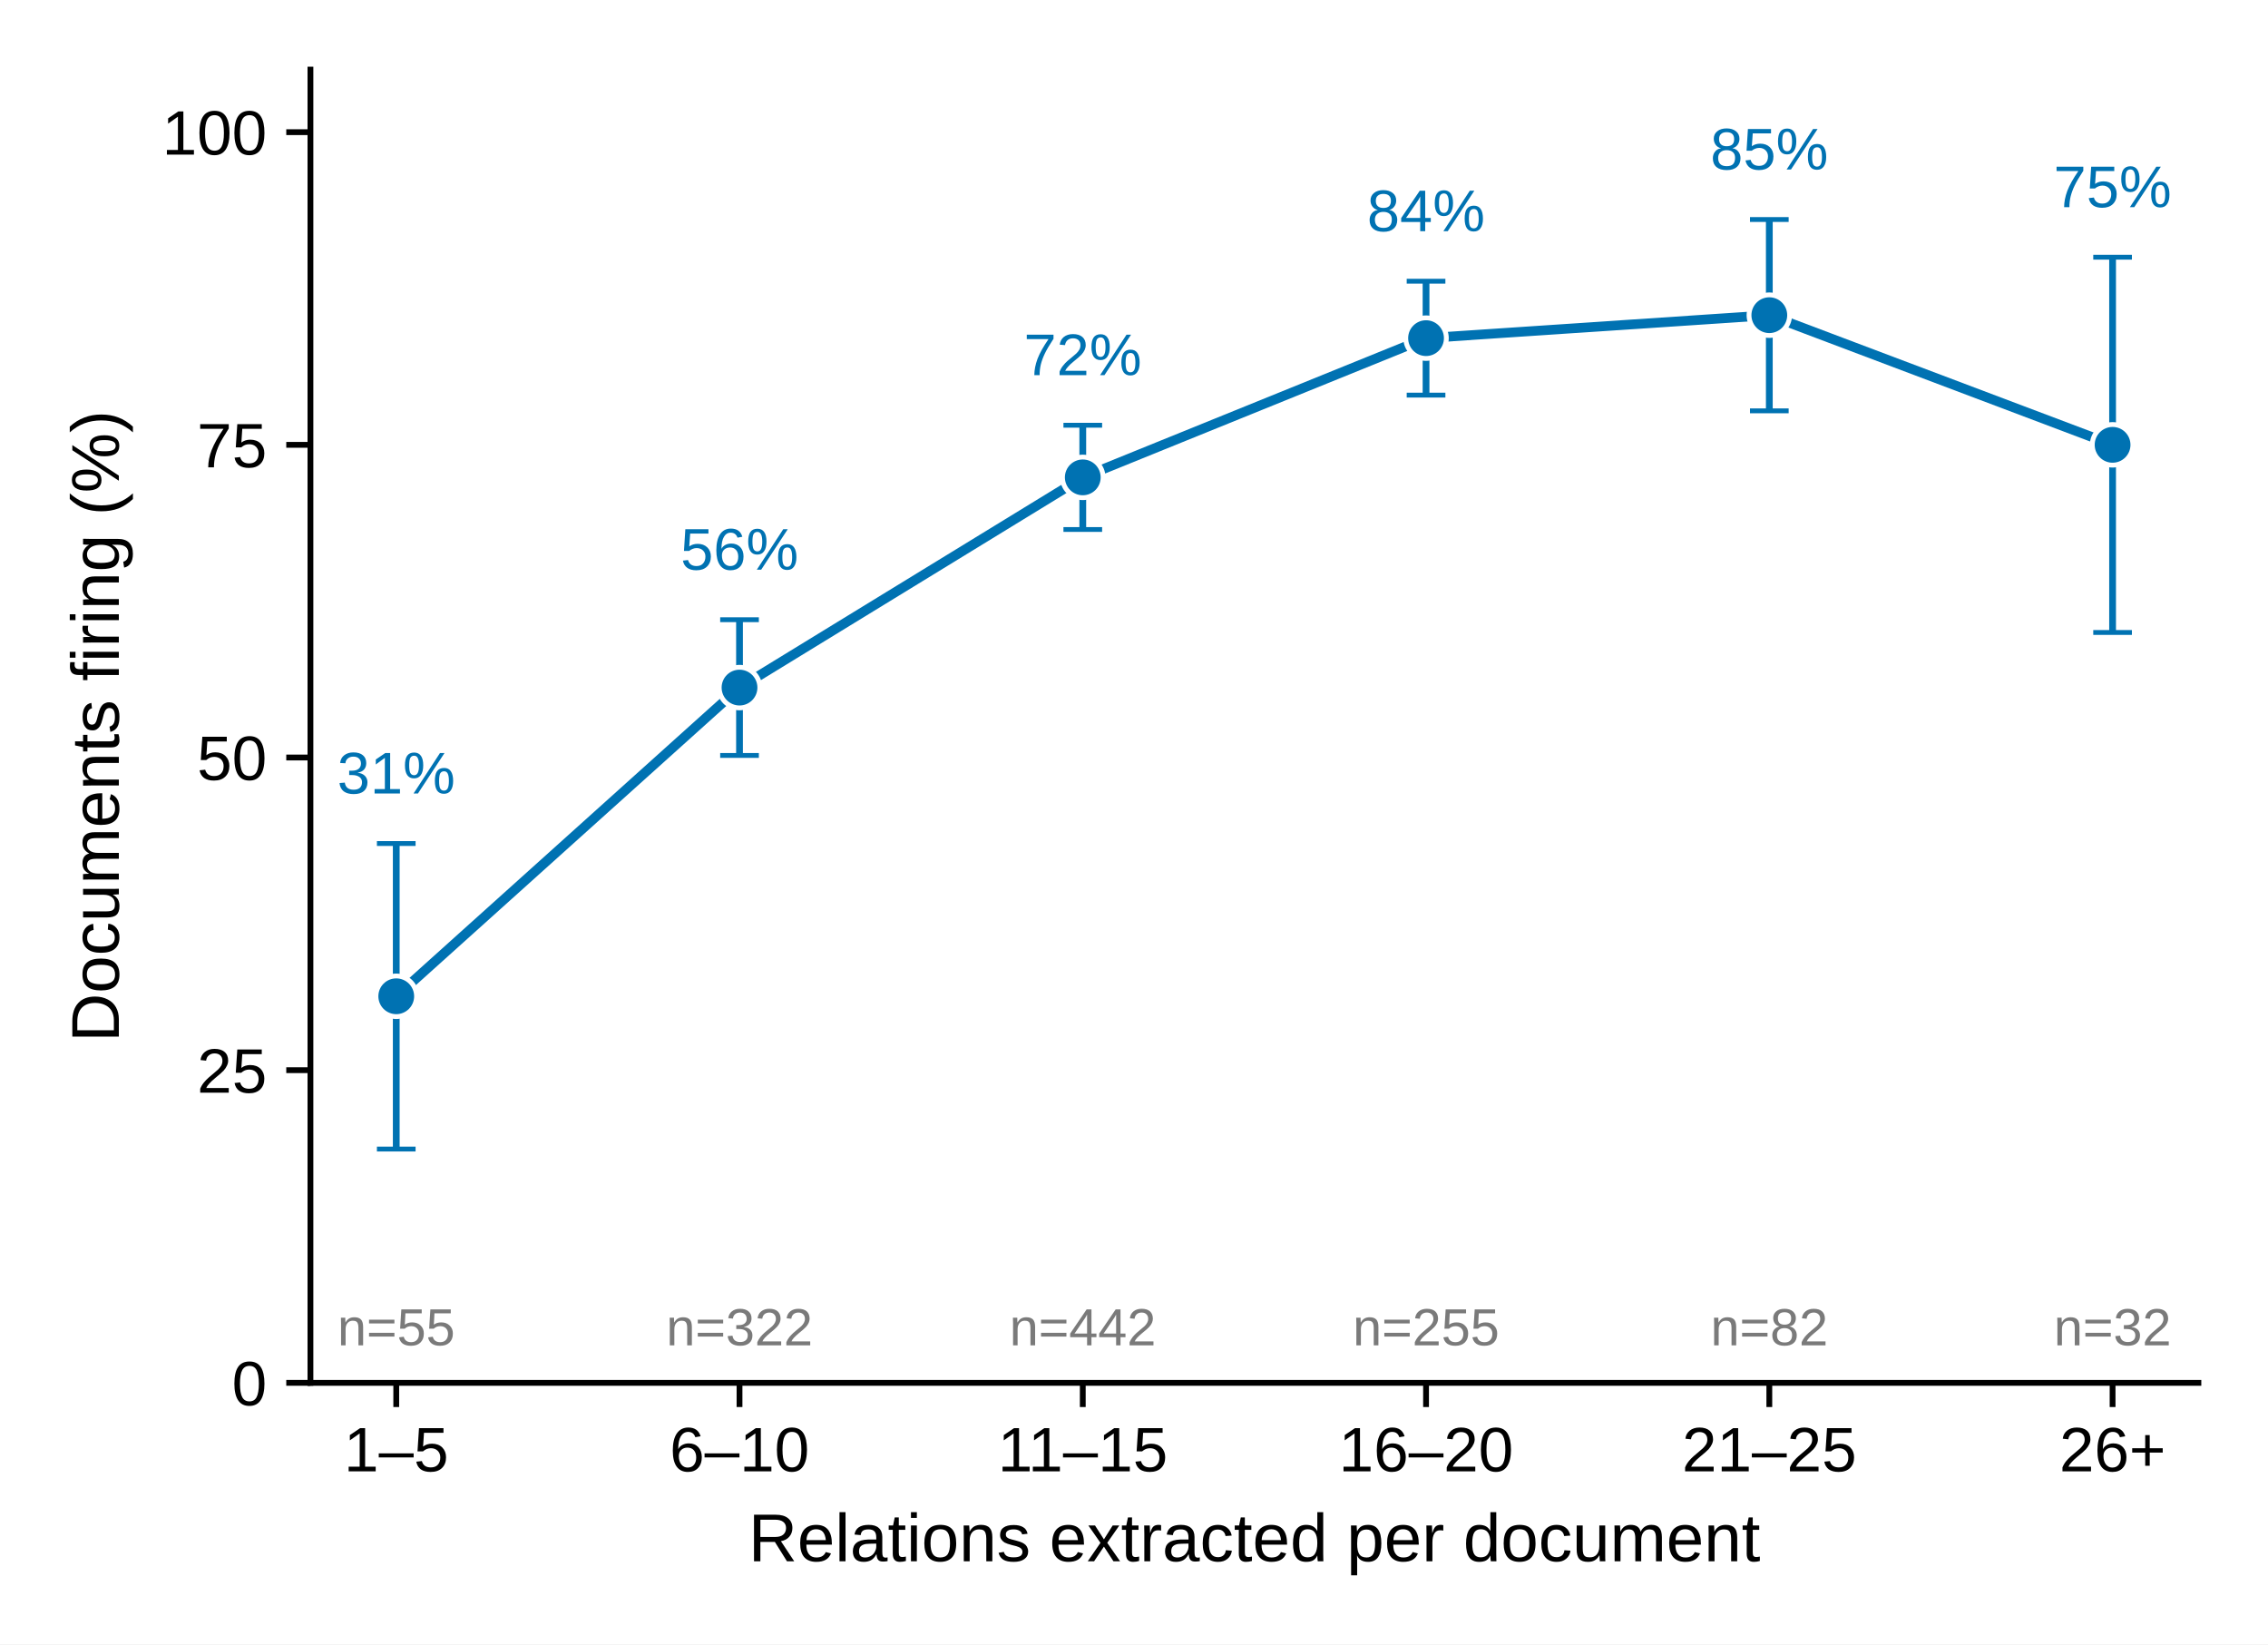
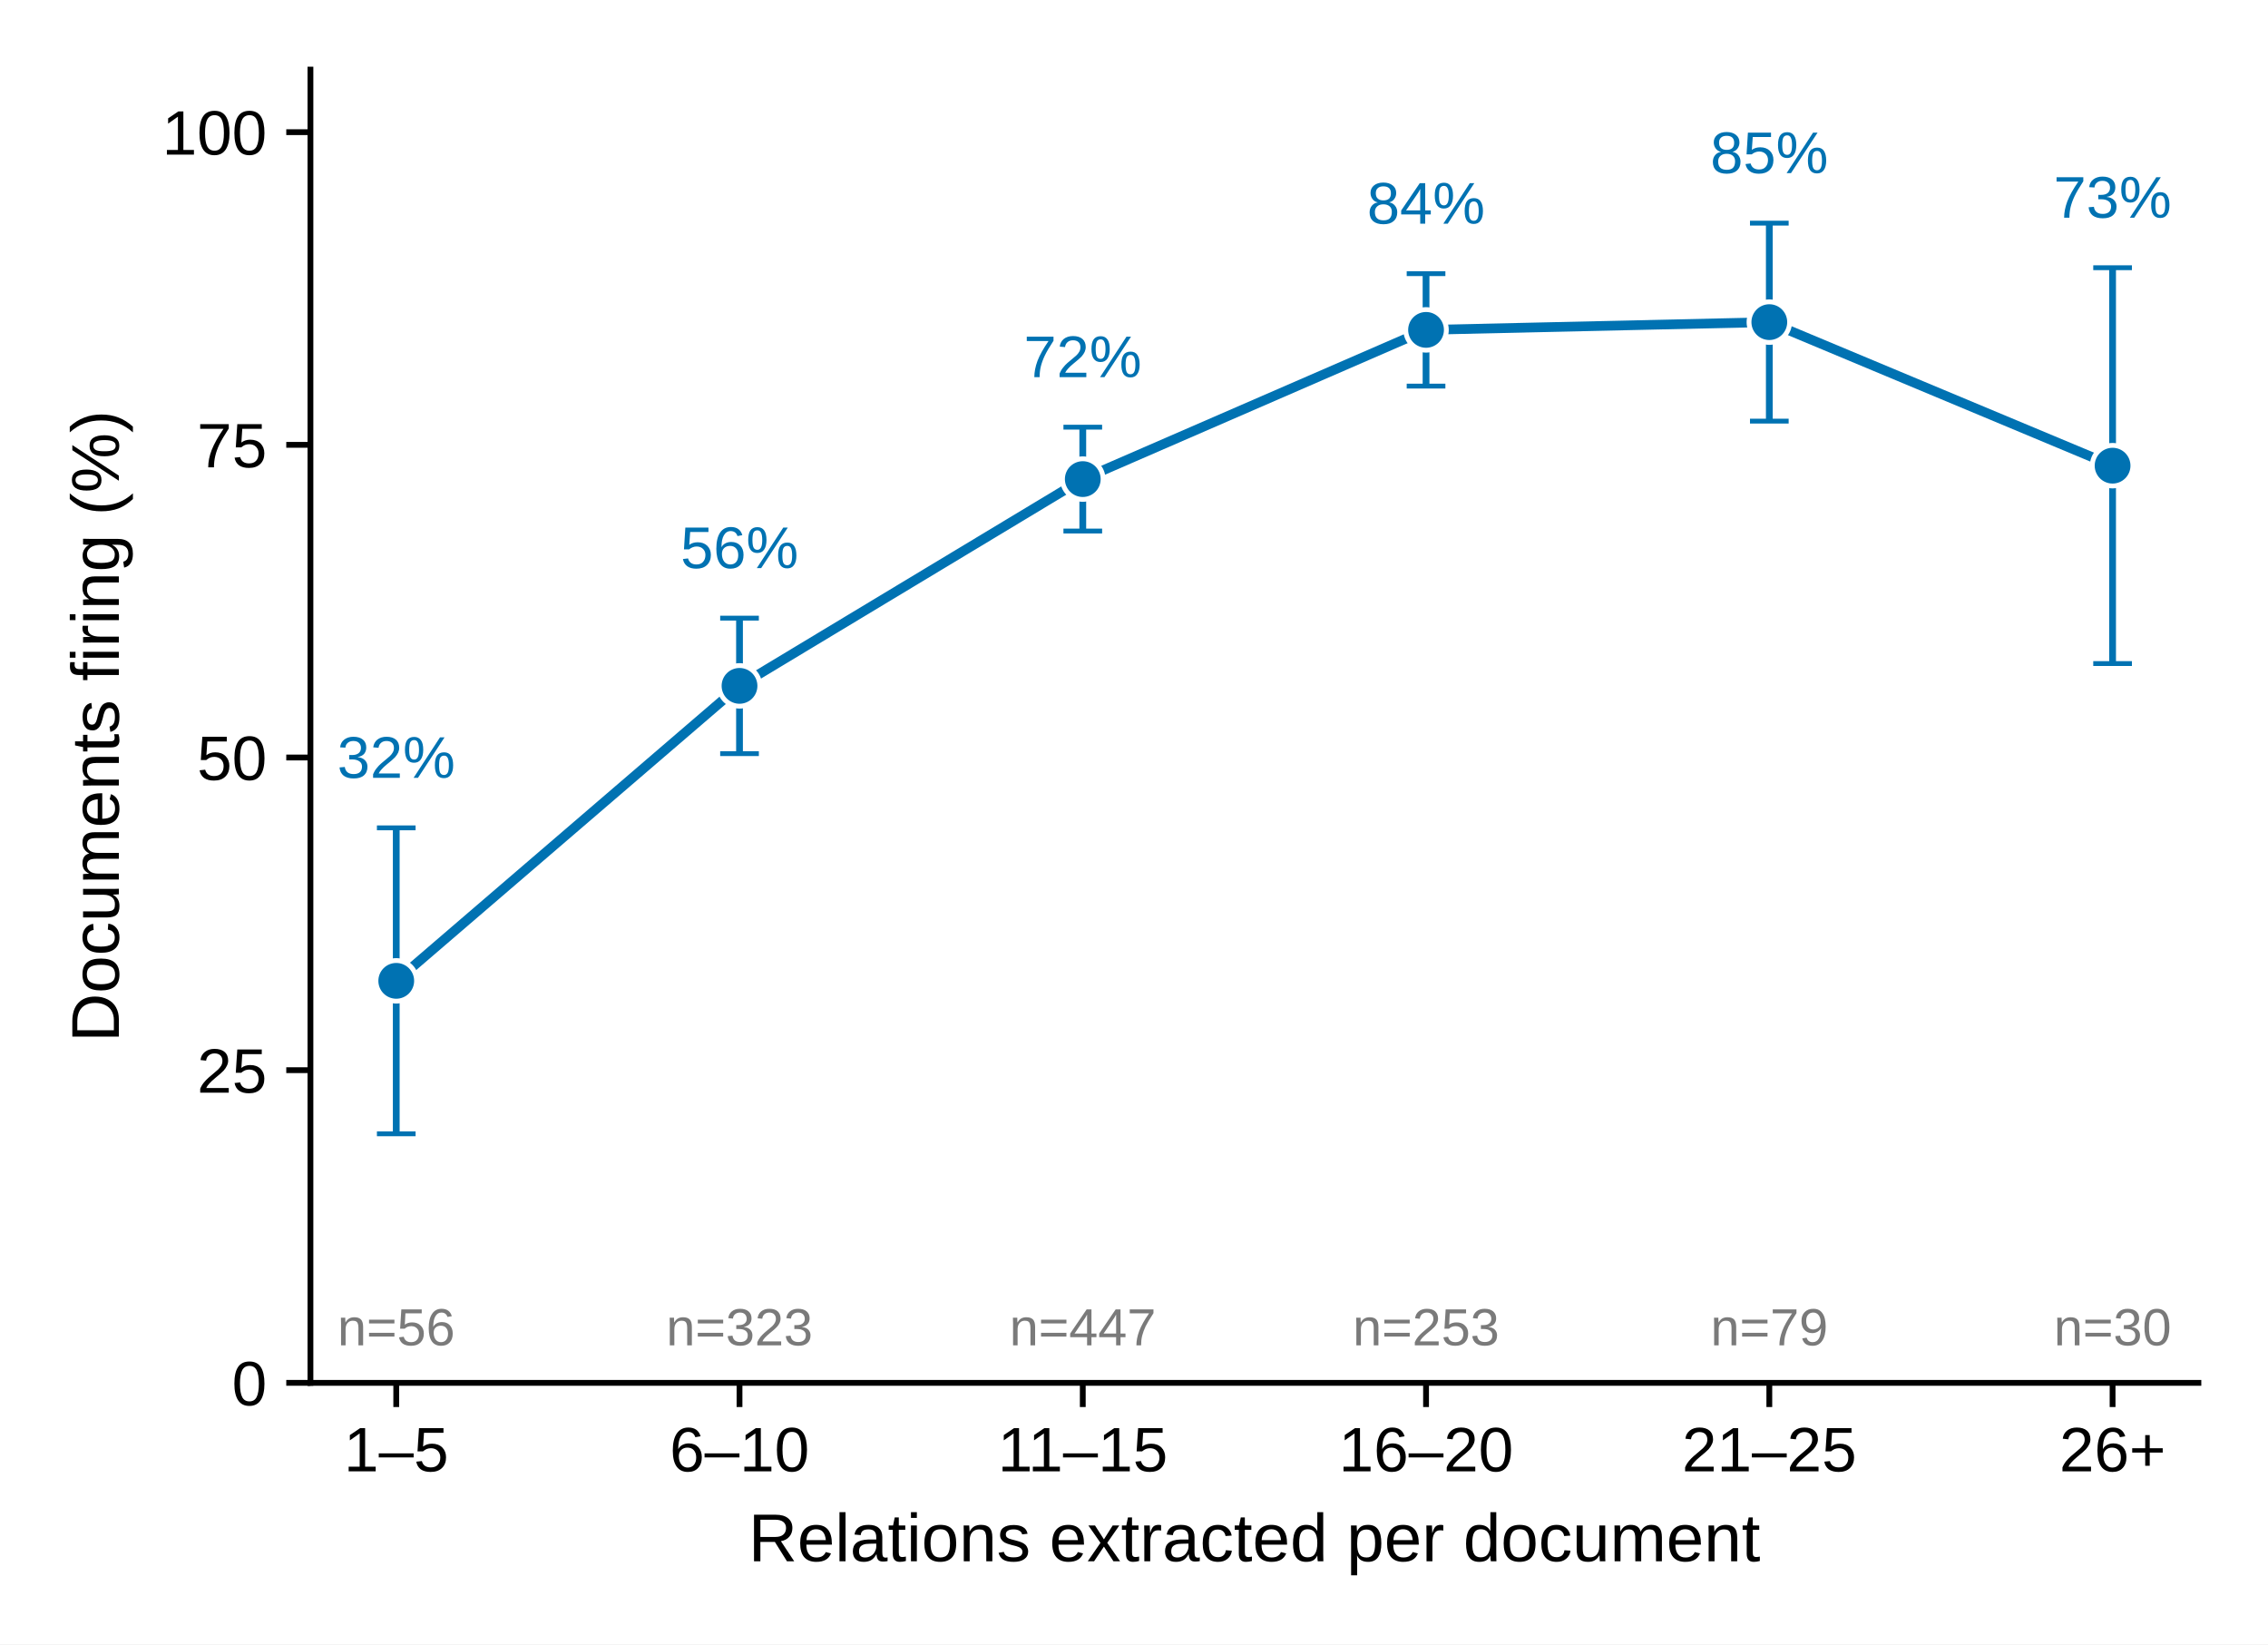
<svg xmlns="http://www.w3.org/2000/svg" xmlns:xlink="http://www.w3.org/1999/xlink" width="234.613pt" height="170.074pt" viewBox="0 0 234.613 170.074" version="1.1">
  <defs>
    <style type="text/css">*{stroke-linejoin: round; stroke-linecap: butt}</style>
  </defs>
  <g id="figure_1">
    <g id="patch_1">
      <path d="M 0 170.074  L 234.613 170.074  L 234.613 0  L 0 0  z " style="fill: #ffffff" />
    </g>
    <g id="axes_1">
      <g id="patch_2">
        <path d="M 32.113 143.028  L 227.413 143.028  L 227.413 7.2  L 32.113 7.2  z " style="fill: #ffffff" />
      </g>
      <g id="line2d_1">
-         <path d="M 40.99 103.044  L 76.499 71.117  L 112.008 49.374  L 147.517 34.974  L 183.027 32.599  L 218.536 46.008  " clip-path="url(#p8d27f486b2)" style="fill: none; stroke: #0072b2; stroke-linecap: square" />
+         <path d="M 40.99 101.448  L 76.499 70.939  L 112.008 49.553  L 147.517 34.12  L 183.027 33.318  L 218.536 48.164  " clip-path="url(#pdc5a5db63f)" style="fill: none; stroke: #0072b2; stroke-linecap: square" />
      </g>
      <g id="matplotlib.axis_1">
        <g id="xtick_1">
          <g id="line2d_2">
            <defs>
-               <path id="m045881abd4" d="M 0 0  L 0 2.5  " style="stroke: #000000; stroke-width: 0.6" />
+               <path id="mced13ba08a" d="M 0 0  L 0 2.5  " style="stroke: #000000; stroke-width: 0.6" />
            </defs>
            <g>
-               <use xlink:href="#m045881abd4" x="40.99" y="143.028" style="stroke: #000000; stroke-width: 0.6" />
+               <use xlink:href="#mced13ba08a" x="40.99" y="143.028" style="stroke: #000000; stroke-width: 0.6" />
            </g>
          </g>
          <g id="text_1">
            <text style="font-size: 6.5px; font-family: 'Arial', 'DejaVu Sans', 'Liberation Sans', sans-serif; text-anchor: middle" x="40.99" y="152.181" transform="rotate(-0 40.99016 152.1806)">1–5</text>
          </g>
        </g>
        <g id="xtick_2">
          <g id="line2d_3">
            <g>
-               <use xlink:href="#m045881abd4" x="76.499" y="143.028" style="stroke: #000000; stroke-width: 0.6" />
+               <use xlink:href="#mced13ba08a" x="76.499" y="143.028" style="stroke: #000000; stroke-width: 0.6" />
            </g>
          </g>
          <g id="text_2">
            <text style="font-size: 6.5px; font-family: 'Arial', 'DejaVu Sans', 'Liberation Sans', sans-serif; text-anchor: middle" x="76.499" y="152.181" transform="rotate(-0 76.49925 152.1806)">6–10</text>
          </g>
        </g>
        <g id="xtick_3">
          <g id="line2d_4">
            <g>
-               <use xlink:href="#m045881abd4" x="112.008" y="143.028" style="stroke: #000000; stroke-width: 0.6" />
+               <use xlink:href="#mced13ba08a" x="112.008" y="143.028" style="stroke: #000000; stroke-width: 0.6" />
            </g>
          </g>
          <g id="text_3">
            <text style="font-size: 6.5px; font-family: 'Arial', 'DejaVu Sans', 'Liberation Sans', sans-serif; text-anchor: middle" x="112.008" y="152.181" transform="rotate(-0 112.0083 152.1806)">11–15</text>
          </g>
        </g>
        <g id="xtick_4">
          <g id="line2d_5">
            <g>
-               <use xlink:href="#m045881abd4" x="147.517" y="143.028" style="stroke: #000000; stroke-width: 0.6" />
+               <use xlink:href="#mced13ba08a" x="147.517" y="143.028" style="stroke: #000000; stroke-width: 0.6" />
            </g>
          </g>
          <g id="text_4">
            <text style="font-size: 6.5px; font-family: 'Arial', 'DejaVu Sans', 'Liberation Sans', sans-serif; text-anchor: middle" x="147.517" y="152.181" transform="rotate(-0 147.5174 152.1806)">16–20</text>
          </g>
        </g>
        <g id="xtick_5">
          <g id="line2d_6">
            <g>
-               <use xlink:href="#m045881abd4" x="183.027" y="143.028" style="stroke: #000000; stroke-width: 0.6" />
+               <use xlink:href="#mced13ba08a" x="183.027" y="143.028" style="stroke: #000000; stroke-width: 0.6" />
            </g>
          </g>
          <g id="text_5">
            <text style="font-size: 6.5px; font-family: 'Arial', 'DejaVu Sans', 'Liberation Sans', sans-serif; text-anchor: middle" x="183.027" y="152.181" transform="rotate(-0 183.0265 152.1806)">21–25</text>
          </g>
        </g>
        <g id="xtick_6">
          <g id="line2d_7">
            <g>
-               <use xlink:href="#m045881abd4" x="218.536" y="143.028" style="stroke: #000000; stroke-width: 0.6" />
+               <use xlink:href="#mced13ba08a" x="218.536" y="143.028" style="stroke: #000000; stroke-width: 0.6" />
            </g>
          </g>
          <g id="text_6">
            <text style="font-size: 6.5px; font-family: 'Arial', 'DejaVu Sans', 'Liberation Sans', sans-serif; text-anchor: middle" x="218.536" y="152.181" transform="rotate(-0 218.5356 152.1806)">26+</text>
          </g>
        </g>
        <g id="text_7">
          <text style="font-size: 7px; font-family: 'Arial', 'DejaVu Sans', 'Liberation Sans', sans-serif; text-anchor: middle" x="129.763" y="161.483" transform="rotate(-0 129.7629 161.4829)">Relations extracted per document</text>
        </g>
      </g>
      <g id="matplotlib.axis_2">
        <g id="ytick_1">
          <g id="line2d_8">
            <defs>
-               <path id="m780b0adb0f" d="M 0 0  L -2.5 0  " style="stroke: #000000; stroke-width: 0.6" />
+               <path id="m64ee36c2dd" d="M 0 0  L -2.5 0  " style="stroke: #000000; stroke-width: 0.6" />
            </defs>
            <g>
-               <use xlink:href="#m780b0adb0f" x="32.113" y="143.028" style="stroke: #000000; stroke-width: 0.6" />
+               <use xlink:href="#m64ee36c2dd" x="32.113" y="143.028" style="stroke: #000000; stroke-width: 0.6" />
            </g>
          </g>
          <g id="text_8">
            <text style="font-size: 6.5px; font-family: 'Arial', 'DejaVu Sans', 'Liberation Sans', sans-serif; text-anchor: end" x="27.613" y="145.354" transform="rotate(-0 27.61289 145.3543)">0</text>
          </g>
        </g>
        <g id="ytick_2">
          <g id="line2d_9">
            <g>
-               <use xlink:href="#m780b0adb0f" x="32.113" y="110.688" style="stroke: #000000; stroke-width: 0.6" />
+               <use xlink:href="#m64ee36c2dd" x="32.113" y="110.688" style="stroke: #000000; stroke-width: 0.6" />
            </g>
          </g>
          <g id="text_9">
            <text style="font-size: 6.5px; font-family: 'Arial', 'DejaVu Sans', 'Liberation Sans', sans-serif; text-anchor: end" x="27.613" y="113.014" transform="rotate(-0 27.61289 113.0143)">25</text>
          </g>
        </g>
        <g id="ytick_3">
          <g id="line2d_10">
            <g>
-               <use xlink:href="#m780b0adb0f" x="32.113" y="78.348" style="stroke: #000000; stroke-width: 0.6" />
+               <use xlink:href="#m64ee36c2dd" x="32.113" y="78.348" style="stroke: #000000; stroke-width: 0.6" />
            </g>
          </g>
          <g id="text_10">
            <text style="font-size: 6.5px; font-family: 'Arial', 'DejaVu Sans', 'Liberation Sans', sans-serif; text-anchor: end" x="27.613" y="80.674" transform="rotate(-0 27.61289 80.67429)">50</text>
          </g>
        </g>
        <g id="ytick_4">
          <g id="line2d_11">
            <g>
-               <use xlink:href="#m780b0adb0f" x="32.113" y="46.008" style="stroke: #000000; stroke-width: 0.6" />
+               <use xlink:href="#m64ee36c2dd" x="32.113" y="46.008" style="stroke: #000000; stroke-width: 0.6" />
            </g>
          </g>
          <g id="text_11">
            <text style="font-size: 6.5px; font-family: 'Arial', 'DejaVu Sans', 'Liberation Sans', sans-serif; text-anchor: end" x="27.613" y="48.334" transform="rotate(-0 27.61289 48.33429)">75</text>
          </g>
        </g>
        <g id="ytick_5">
          <g id="line2d_12">
            <g>
-               <use xlink:href="#m780b0adb0f" x="32.113" y="13.668" style="stroke: #000000; stroke-width: 0.6" />
+               <use xlink:href="#m64ee36c2dd" x="32.113" y="13.668" style="stroke: #000000; stroke-width: 0.6" />
            </g>
          </g>
          <g id="text_12">
            <text style="font-size: 6.5px; font-family: 'Arial', 'DejaVu Sans', 'Liberation Sans', sans-serif; text-anchor: end" x="27.613" y="15.994" transform="rotate(-0 27.61289 15.99429)">100</text>
          </g>
        </g>
        <g id="text_13">
          <text style="font-size: 7px; font-family: 'Arial', 'DejaVu Sans', 'Liberation Sans', sans-serif; text-anchor: middle" x="12.296" y="75.114" transform="rotate(-90 12.29578 75.114)">Documents firing (%)</text>
        </g>
      </g>
      <g id="LineCollection_1">
-         <path d="M 40.99 118.843  L 40.99 87.245  " clip-path="url(#p8d27f486b2)" style="fill: none; stroke: #0072b2; stroke-width: 0.7" />
-         <path d="M 76.499 78.137  L 76.499 64.096  " clip-path="url(#p8d27f486b2)" style="fill: none; stroke: #0072b2; stroke-width: 0.7" />
-         <path d="M 112.008 54.765  L 112.008 43.983  " clip-path="url(#p8d27f486b2)" style="fill: none; stroke: #0072b2; stroke-width: 0.7" />
-         <path d="M 147.517 40.864  L 147.517 29.085  " clip-path="url(#p8d27f486b2)" style="fill: none; stroke: #0072b2; stroke-width: 0.7" />
-         <path d="M 183.027 42.495  L 183.027 22.702  " clip-path="url(#p8d27f486b2)" style="fill: none; stroke: #0072b2; stroke-width: 0.7" />
-         <path d="M 218.536 65.416  L 218.536 26.6  " clip-path="url(#p8d27f486b2)" style="fill: none; stroke: #0072b2; stroke-width: 0.7" />
+         <path d="M 40.99 117.271  L 40.99 85.625  " clip-path="url(#pdc5a5db63f)" style="fill: none; stroke: #0072b2; stroke-width: 0.7" />
+         <path d="M 76.499 77.946  L 76.499 63.931  " clip-path="url(#pdc5a5db63f)" style="fill: none; stroke: #0072b2; stroke-width: 0.7" />
+         <path d="M 112.008 54.922  L 112.008 44.184  " clip-path="url(#pdc5a5db63f)" style="fill: none; stroke: #0072b2; stroke-width: 0.7" />
+         <path d="M 147.517 39.936  L 147.517 28.305  " clip-path="url(#pdc5a5db63f)" style="fill: none; stroke: #0072b2; stroke-width: 0.7" />
+         <path d="M 183.027 43.556  L 183.027 23.079  " clip-path="url(#pdc5a5db63f)" style="fill: none; stroke: #0072b2; stroke-width: 0.7" />
+         <path d="M 218.536 68.635  L 218.536 27.693  " clip-path="url(#pdc5a5db63f)" style="fill: none; stroke: #0072b2; stroke-width: 0.7" />
      </g>
      <g id="line2d_13">
        <defs>
-           <path id="m56321e5df5" d="M 2 0  L -2 -0  " style="stroke: #0072b2; stroke-width: 0.5" />
+           <path id="m77f2a86c04" d="M 2 0  L -2 -0  " style="stroke: #0072b2; stroke-width: 0.5" />
        </defs>
-         <g clip-path="url(#p8d27f486b2)">
-           <use xlink:href="#m56321e5df5" x="40.99" y="118.843" style="fill: #0072b2; stroke: #0072b2; stroke-width: 0.5" />
-           <use xlink:href="#m56321e5df5" x="76.499" y="78.137" style="fill: #0072b2; stroke: #0072b2; stroke-width: 0.5" />
-           <use xlink:href="#m56321e5df5" x="112.008" y="54.765" style="fill: #0072b2; stroke: #0072b2; stroke-width: 0.5" />
-           <use xlink:href="#m56321e5df5" x="147.517" y="40.864" style="fill: #0072b2; stroke: #0072b2; stroke-width: 0.5" />
-           <use xlink:href="#m56321e5df5" x="183.027" y="42.495" style="fill: #0072b2; stroke: #0072b2; stroke-width: 0.5" />
-           <use xlink:href="#m56321e5df5" x="218.536" y="65.416" style="fill: #0072b2; stroke: #0072b2; stroke-width: 0.5" />
+         <g clip-path="url(#pdc5a5db63f)">
+           <use xlink:href="#m77f2a86c04" x="40.99" y="117.271" style="fill: #0072b2; stroke: #0072b2; stroke-width: 0.5" />
+           <use xlink:href="#m77f2a86c04" x="76.499" y="77.946" style="fill: #0072b2; stroke: #0072b2; stroke-width: 0.5" />
+           <use xlink:href="#m77f2a86c04" x="112.008" y="54.922" style="fill: #0072b2; stroke: #0072b2; stroke-width: 0.5" />
+           <use xlink:href="#m77f2a86c04" x="147.517" y="39.936" style="fill: #0072b2; stroke: #0072b2; stroke-width: 0.5" />
+           <use xlink:href="#m77f2a86c04" x="183.027" y="43.556" style="fill: #0072b2; stroke: #0072b2; stroke-width: 0.5" />
+           <use xlink:href="#m77f2a86c04" x="218.536" y="68.635" style="fill: #0072b2; stroke: #0072b2; stroke-width: 0.5" />
        </g>
      </g>
      <g id="line2d_14">
-         <g clip-path="url(#p8d27f486b2)">
-           <use xlink:href="#m56321e5df5" x="40.99" y="87.245" style="fill: #0072b2; stroke: #0072b2; stroke-width: 0.5" />
-           <use xlink:href="#m56321e5df5" x="76.499" y="64.096" style="fill: #0072b2; stroke: #0072b2; stroke-width: 0.5" />
-           <use xlink:href="#m56321e5df5" x="112.008" y="43.983" style="fill: #0072b2; stroke: #0072b2; stroke-width: 0.5" />
-           <use xlink:href="#m56321e5df5" x="147.517" y="29.085" style="fill: #0072b2; stroke: #0072b2; stroke-width: 0.5" />
-           <use xlink:href="#m56321e5df5" x="183.027" y="22.702" style="fill: #0072b2; stroke: #0072b2; stroke-width: 0.5" />
-           <use xlink:href="#m56321e5df5" x="218.536" y="26.6" style="fill: #0072b2; stroke: #0072b2; stroke-width: 0.5" />
+         <g clip-path="url(#pdc5a5db63f)">
+           <use xlink:href="#m77f2a86c04" x="40.99" y="85.625" style="fill: #0072b2; stroke: #0072b2; stroke-width: 0.5" />
+           <use xlink:href="#m77f2a86c04" x="76.499" y="63.931" style="fill: #0072b2; stroke: #0072b2; stroke-width: 0.5" />
+           <use xlink:href="#m77f2a86c04" x="112.008" y="44.184" style="fill: #0072b2; stroke: #0072b2; stroke-width: 0.5" />
+           <use xlink:href="#m77f2a86c04" x="147.517" y="28.305" style="fill: #0072b2; stroke: #0072b2; stroke-width: 0.5" />
+           <use xlink:href="#m77f2a86c04" x="183.027" y="23.079" style="fill: #0072b2; stroke: #0072b2; stroke-width: 0.5" />
+           <use xlink:href="#m77f2a86c04" x="218.536" y="27.693" style="fill: #0072b2; stroke: #0072b2; stroke-width: 0.5" />
        </g>
      </g>
      <g id="line2d_15">
        <defs>
-           <path id="md58d220108" d="M 0 2.1  C 0.557 2.1 1.091 1.879 1.485 1.485  C 1.879 1.091 2.1 0.557 2.1 0  C 2.1 -0.557 1.879 -1.091 1.485 -1.485  C 1.091 -1.879 0.557 -2.1 0 -2.1  C -0.557 -2.1 -1.091 -1.879 -1.485 -1.485  C -1.879 -1.091 -2.1 -0.557 -2.1 0  C -2.1 0.557 -1.879 1.091 -1.485 1.485  C -1.091 1.879 -0.557 2.1 0 2.1  z " style="stroke: #ffffff; stroke-width: 0.5" />
+           <path id="mc69550bf30" d="M 0 2.1  C 0.557 2.1 1.091 1.879 1.485 1.485  C 1.879 1.091 2.1 0.557 2.1 0  C 2.1 -0.557 1.879 -1.091 1.485 -1.485  C 1.091 -1.879 0.557 -2.1 0 -2.1  C -0.557 -2.1 -1.091 -1.879 -1.485 -1.485  C -1.879 -1.091 -2.1 -0.557 -2.1 0  C -2.1 0.557 -1.879 1.091 -1.485 1.485  C -1.091 1.879 -0.557 2.1 0 2.1  z " style="stroke: #ffffff; stroke-width: 0.5" />
        </defs>
-         <g clip-path="url(#p8d27f486b2)">
-           <use xlink:href="#md58d220108" x="40.99" y="103.044" style="fill: #0072b2; stroke: #ffffff; stroke-width: 0.5" />
-           <use xlink:href="#md58d220108" x="76.499" y="71.117" style="fill: #0072b2; stroke: #ffffff; stroke-width: 0.5" />
-           <use xlink:href="#md58d220108" x="112.008" y="49.374" style="fill: #0072b2; stroke: #ffffff; stroke-width: 0.5" />
-           <use xlink:href="#md58d220108" x="147.517" y="34.974" style="fill: #0072b2; stroke: #ffffff; stroke-width: 0.5" />
-           <use xlink:href="#md58d220108" x="183.027" y="32.599" style="fill: #0072b2; stroke: #ffffff; stroke-width: 0.5" />
-           <use xlink:href="#md58d220108" x="218.536" y="46.008" style="fill: #0072b2; stroke: #ffffff; stroke-width: 0.5" />
+         <g clip-path="url(#pdc5a5db63f)">
+           <use xlink:href="#mc69550bf30" x="40.99" y="101.448" style="fill: #0072b2; stroke: #ffffff; stroke-width: 0.5" />
+           <use xlink:href="#mc69550bf30" x="76.499" y="70.939" style="fill: #0072b2; stroke: #ffffff; stroke-width: 0.5" />
+           <use xlink:href="#mc69550bf30" x="112.008" y="49.553" style="fill: #0072b2; stroke: #ffffff; stroke-width: 0.5" />
+           <use xlink:href="#mc69550bf30" x="147.517" y="34.12" style="fill: #0072b2; stroke: #ffffff; stroke-width: 0.5" />
+           <use xlink:href="#mc69550bf30" x="183.027" y="33.318" style="fill: #0072b2; stroke: #ffffff; stroke-width: 0.5" />
+           <use xlink:href="#mc69550bf30" x="218.536" y="48.164" style="fill: #0072b2; stroke: #ffffff; stroke-width: 0.5" />
        </g>
      </g>
      <g id="patch_3">
        <path d="M 32.113 143.028  L 32.113 7.2  " style="fill: none; stroke: #000000; stroke-width: 0.6; stroke-linejoin: miter; stroke-linecap: square" />
      </g>
      <g id="patch_4">
        <path d="M 32.113 143.028  L 227.413 143.028  " style="fill: none; stroke: #000000; stroke-width: 0.6; stroke-linejoin: miter; stroke-linecap: square" />
      </g>
      <g id="text_14">
-         <text style="font-size: 6.1px; font-family: 'Arial', 'DejaVu Sans', 'Liberation Sans', sans-serif; text-anchor: middle; fill: #0072b2" x="40.99" y="82.071" transform="rotate(-0 40.99016 82.07065)">31%</text>
+         <text style="font-size: 6.1px; font-family: 'Arial', 'DejaVu Sans', 'Liberation Sans', sans-serif; text-anchor: middle; fill: #0072b2" x="40.99" y="80.45" transform="rotate(-0 40.99016 80.45012)">32%</text>
      </g>
      <g id="text_15">
-         <text style="font-size: 5.4px; font-family: 'Arial', 'DejaVu Sans', 'Liberation Sans', sans-serif; text-anchor: middle; fill: #7a7a7a" x="40.99" y="139.147" transform="rotate(-0 40.99016 139.1472)">n=55</text>
+         <text style="font-size: 5.4px; font-family: 'Arial', 'DejaVu Sans', 'Liberation Sans', sans-serif; text-anchor: middle; fill: #7a7a7a" x="40.99" y="139.147" transform="rotate(-0 40.99016 139.1472)">n=56</text>
      </g>
      <g id="text_16">
-         <text style="font-size: 6.1px; font-family: 'Arial', 'DejaVu Sans', 'Liberation Sans', sans-serif; text-anchor: middle; fill: #0072b2" x="76.499" y="58.922" transform="rotate(-0 76.49925 58.92182)">56%</text>
+         <text style="font-size: 6.1px; font-family: 'Arial', 'DejaVu Sans', 'Liberation Sans', sans-serif; text-anchor: middle; fill: #0072b2" x="76.499" y="58.757" transform="rotate(-0 76.49925 58.75704)">56%</text>
      </g>
      <g id="text_17">
-         <text style="font-size: 5.4px; font-family: 'Arial', 'DejaVu Sans', 'Liberation Sans', sans-serif; text-anchor: middle; fill: #7a7a7a" x="76.499" y="139.147" transform="rotate(-0 76.49925 139.1472)">n=322</text>
+         <text style="font-size: 5.4px; font-family: 'Arial', 'DejaVu Sans', 'Liberation Sans', sans-serif; text-anchor: middle; fill: #7a7a7a" x="76.499" y="139.147" transform="rotate(-0 76.49925 139.1472)">n=323</text>
      </g>
      <g id="text_18">
-         <text style="font-size: 6.1px; font-family: 'Arial', 'DejaVu Sans', 'Liberation Sans', sans-serif; text-anchor: middle; fill: #0072b2" x="112.008" y="38.808" transform="rotate(-0 112.0083 38.8082)">72%</text>
+         <text style="font-size: 6.1px; font-family: 'Arial', 'DejaVu Sans', 'Liberation Sans', sans-serif; text-anchor: middle; fill: #0072b2" x="112.008" y="39.01" transform="rotate(-0 112.0083 39.00953)">72%</text>
      </g>
      <g id="text_19">
-         <text style="font-size: 5.4px; font-family: 'Arial', 'DejaVu Sans', 'Liberation Sans', sans-serif; text-anchor: middle; fill: #7a7a7a" x="112.008" y="139.147" transform="rotate(-0 112.0083 139.1472)">n=442</text>
+         <text style="font-size: 5.4px; font-family: 'Arial', 'DejaVu Sans', 'Liberation Sans', sans-serif; text-anchor: middle; fill: #7a7a7a" x="112.008" y="139.147" transform="rotate(-0 112.0083 139.1472)">n=447</text>
      </g>
      <g id="text_20">
-         <text style="font-size: 6.1px; font-family: 'Arial', 'DejaVu Sans', 'Liberation Sans', sans-serif; text-anchor: middle; fill: #0072b2" x="147.517" y="23.911" transform="rotate(-0 147.5174 23.9107)">84%</text>
+         <text style="font-size: 6.1px; font-family: 'Arial', 'DejaVu Sans', 'Liberation Sans', sans-serif; text-anchor: middle; fill: #0072b2" x="147.517" y="23.13" transform="rotate(-0 147.5174 23.13017)">84%</text>
      </g>
      <g id="text_21">
-         <text style="font-size: 5.4px; font-family: 'Arial', 'DejaVu Sans', 'Liberation Sans', sans-serif; text-anchor: middle; fill: #7a7a7a" x="147.517" y="139.147" transform="rotate(-0 147.5174 139.1472)">n=255</text>
+         <text style="font-size: 5.4px; font-family: 'Arial', 'DejaVu Sans', 'Liberation Sans', sans-serif; text-anchor: middle; fill: #7a7a7a" x="147.517" y="139.147" transform="rotate(-0 147.5174 139.1472)">n=253</text>
      </g>
      <g id="text_22">
-         <text style="font-size: 6.1px; font-family: 'Arial', 'DejaVu Sans', 'Liberation Sans', sans-serif; text-anchor: middle; fill: #0072b2" x="183.027" y="17.528" transform="rotate(-0 183.0265 17.52798)">85%</text>
+         <text style="font-size: 6.1px; font-family: 'Arial', 'DejaVu Sans', 'Liberation Sans', sans-serif; text-anchor: middle; fill: #0072b2" x="183.027" y="17.905" transform="rotate(-0 183.0265 17.90455)">85%</text>
      </g>
      <g id="text_23">
-         <text style="font-size: 5.4px; font-family: 'Arial', 'DejaVu Sans', 'Liberation Sans', sans-serif; text-anchor: middle; fill: #7a7a7a" x="183.027" y="139.147" transform="rotate(-0 183.0265 139.1472)">n=82</text>
+         <text style="font-size: 5.4px; font-family: 'Arial', 'DejaVu Sans', 'Liberation Sans', sans-serif; text-anchor: middle; fill: #7a7a7a" x="183.027" y="139.147" transform="rotate(-0 183.0265 139.1472)">n=79</text>
      </g>
      <g id="text_24">
-         <text style="font-size: 6.1px; font-family: 'Arial', 'DejaVu Sans', 'Liberation Sans', sans-serif; text-anchor: middle; fill: #0072b2" x="218.536" y="21.426" transform="rotate(-0 218.5356 21.42556)">75%</text>
+         <text style="font-size: 6.1px; font-family: 'Arial', 'DejaVu Sans', 'Liberation Sans', sans-serif; text-anchor: middle; fill: #0072b2" x="218.536" y="22.519" transform="rotate(-0 218.5356 22.519)">73%</text>
      </g>
      <g id="text_25">
-         <text style="font-size: 5.4px; font-family: 'Arial', 'DejaVu Sans', 'Liberation Sans', sans-serif; text-anchor: middle; fill: #7a7a7a" x="218.536" y="139.147" transform="rotate(-0 218.5356 139.1472)">n=32</text>
+         <text style="font-size: 5.4px; font-family: 'Arial', 'DejaVu Sans', 'Liberation Sans', sans-serif; text-anchor: middle; fill: #7a7a7a" x="218.536" y="139.147" transform="rotate(-0 218.5356 139.1472)">n=30</text>
      </g>
    </g>
  </g>
  <defs>
-     <clipPath id="p8d27f486b2">
+     <clipPath id="pdc5a5db63f">
      <rect x="32.113" y="7.2" width="195.3" height="135.828" />
    </clipPath>
  </defs>
</svg>
